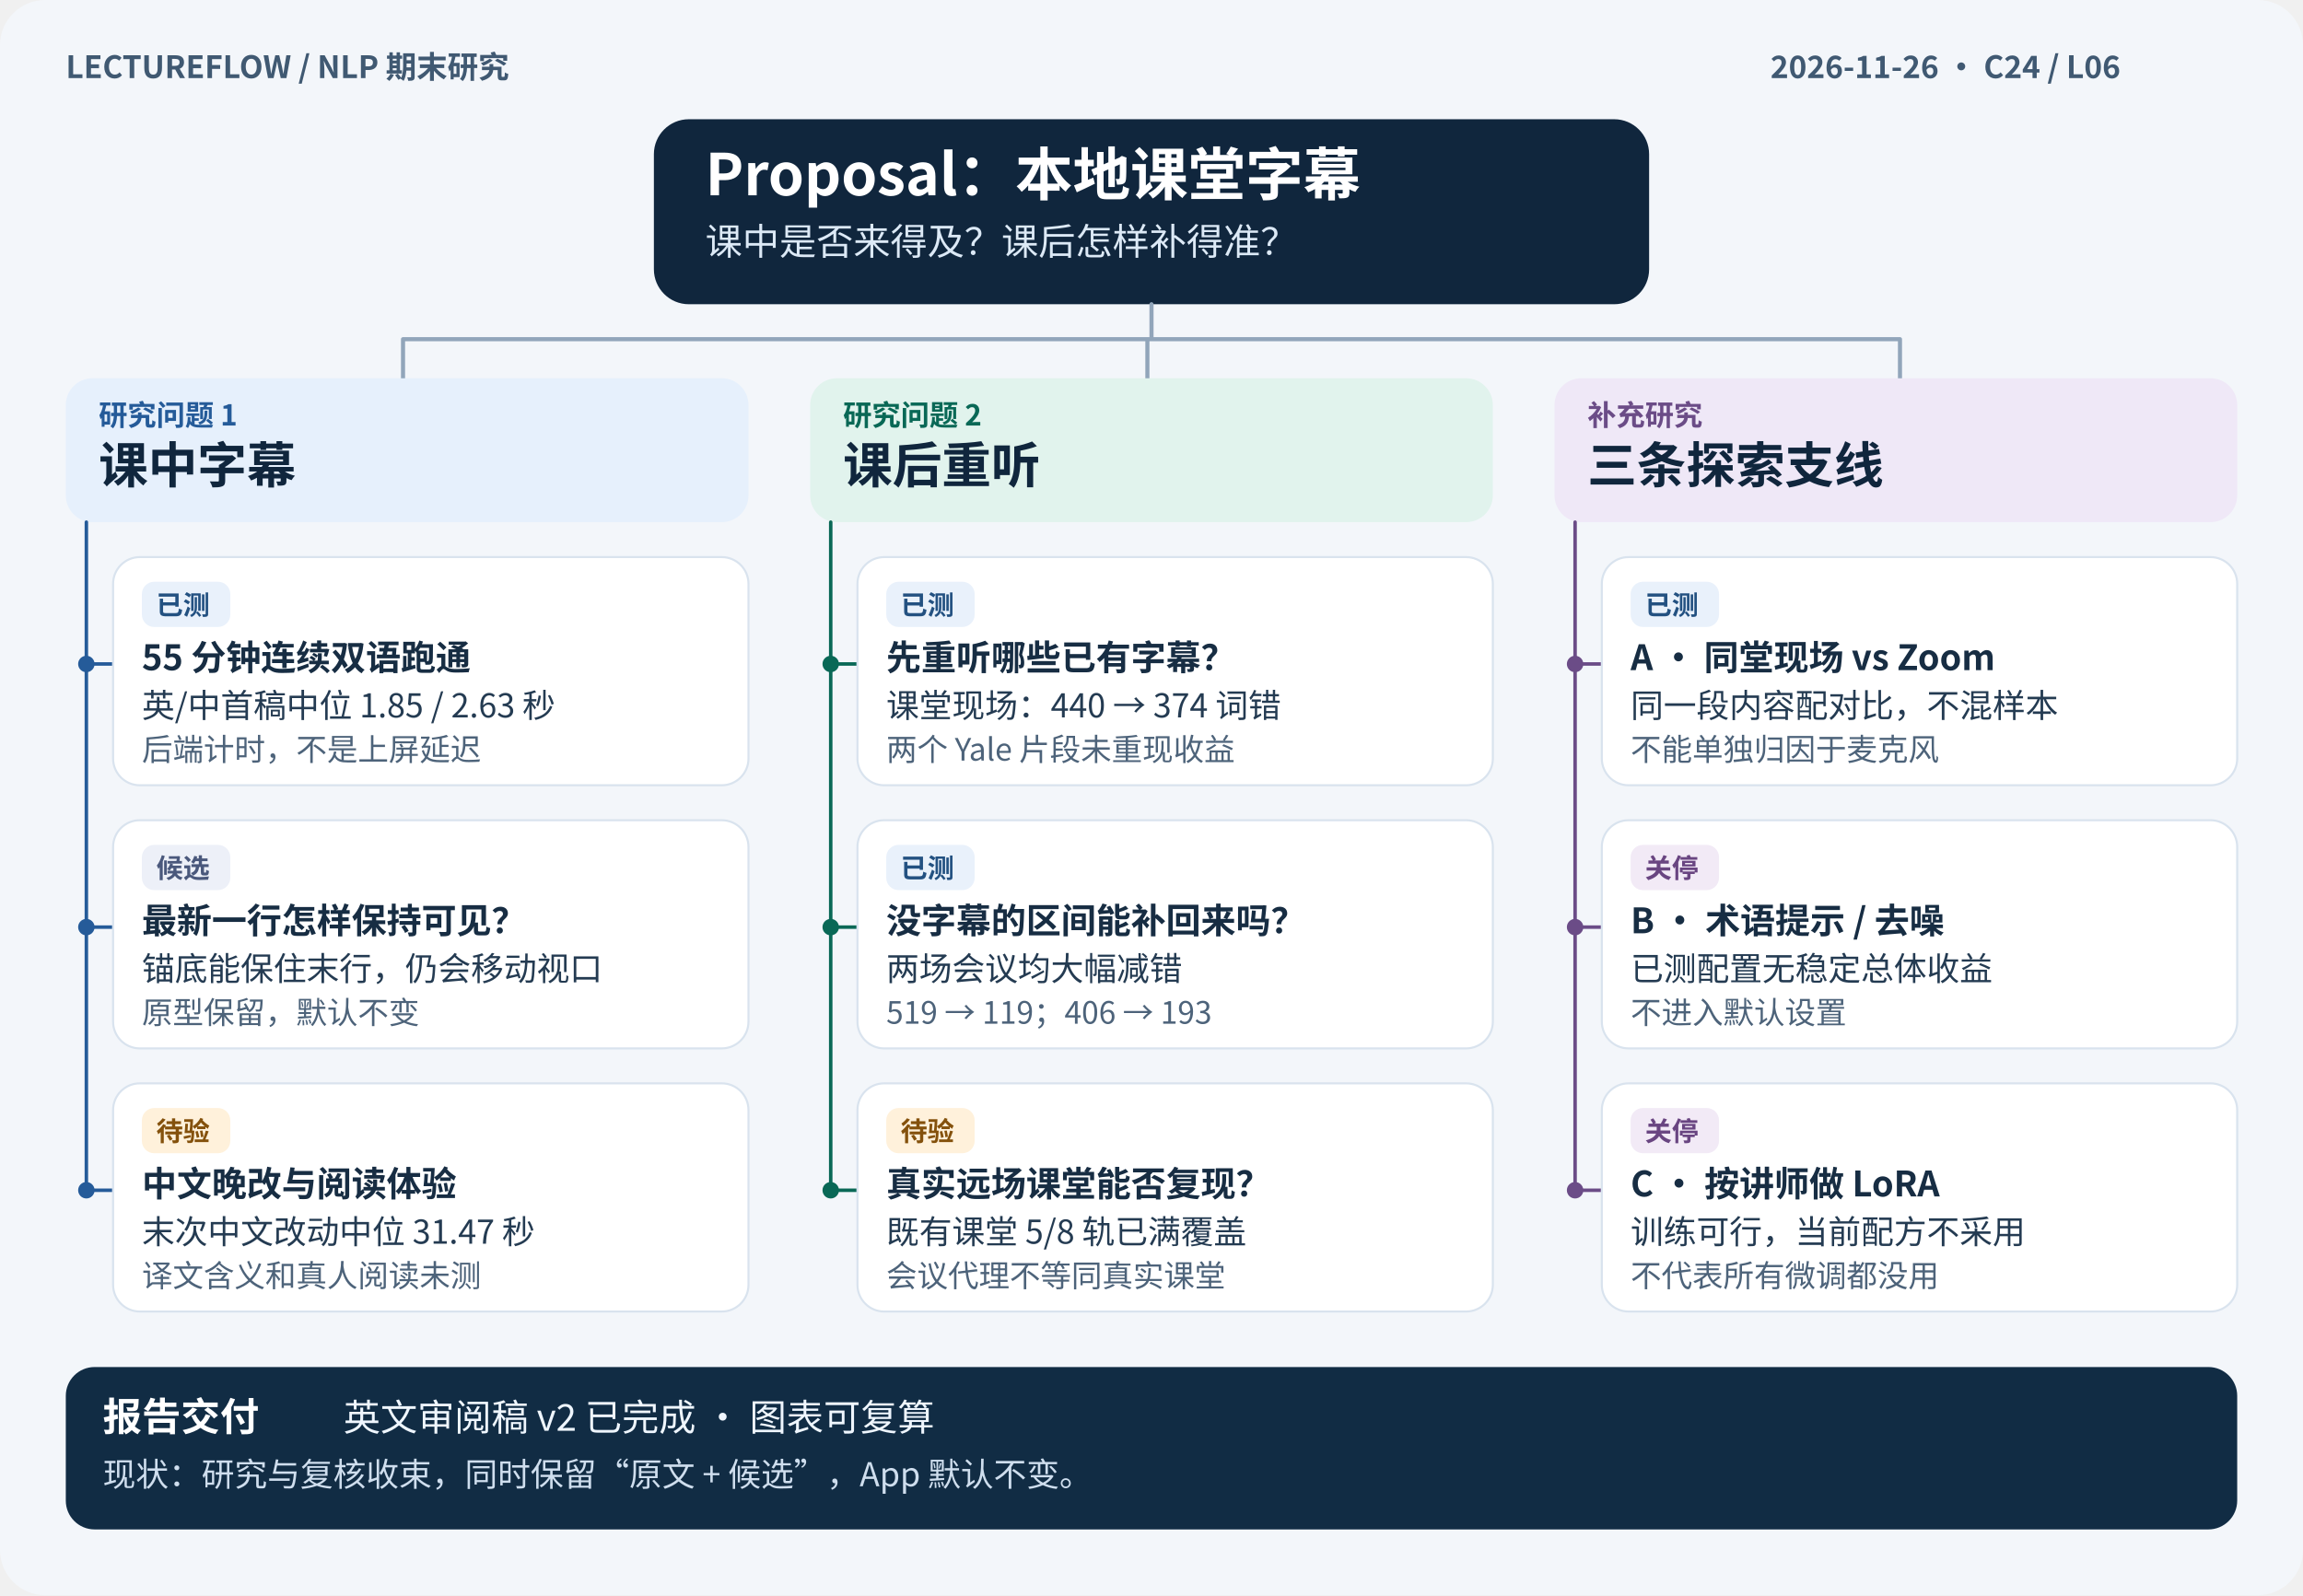
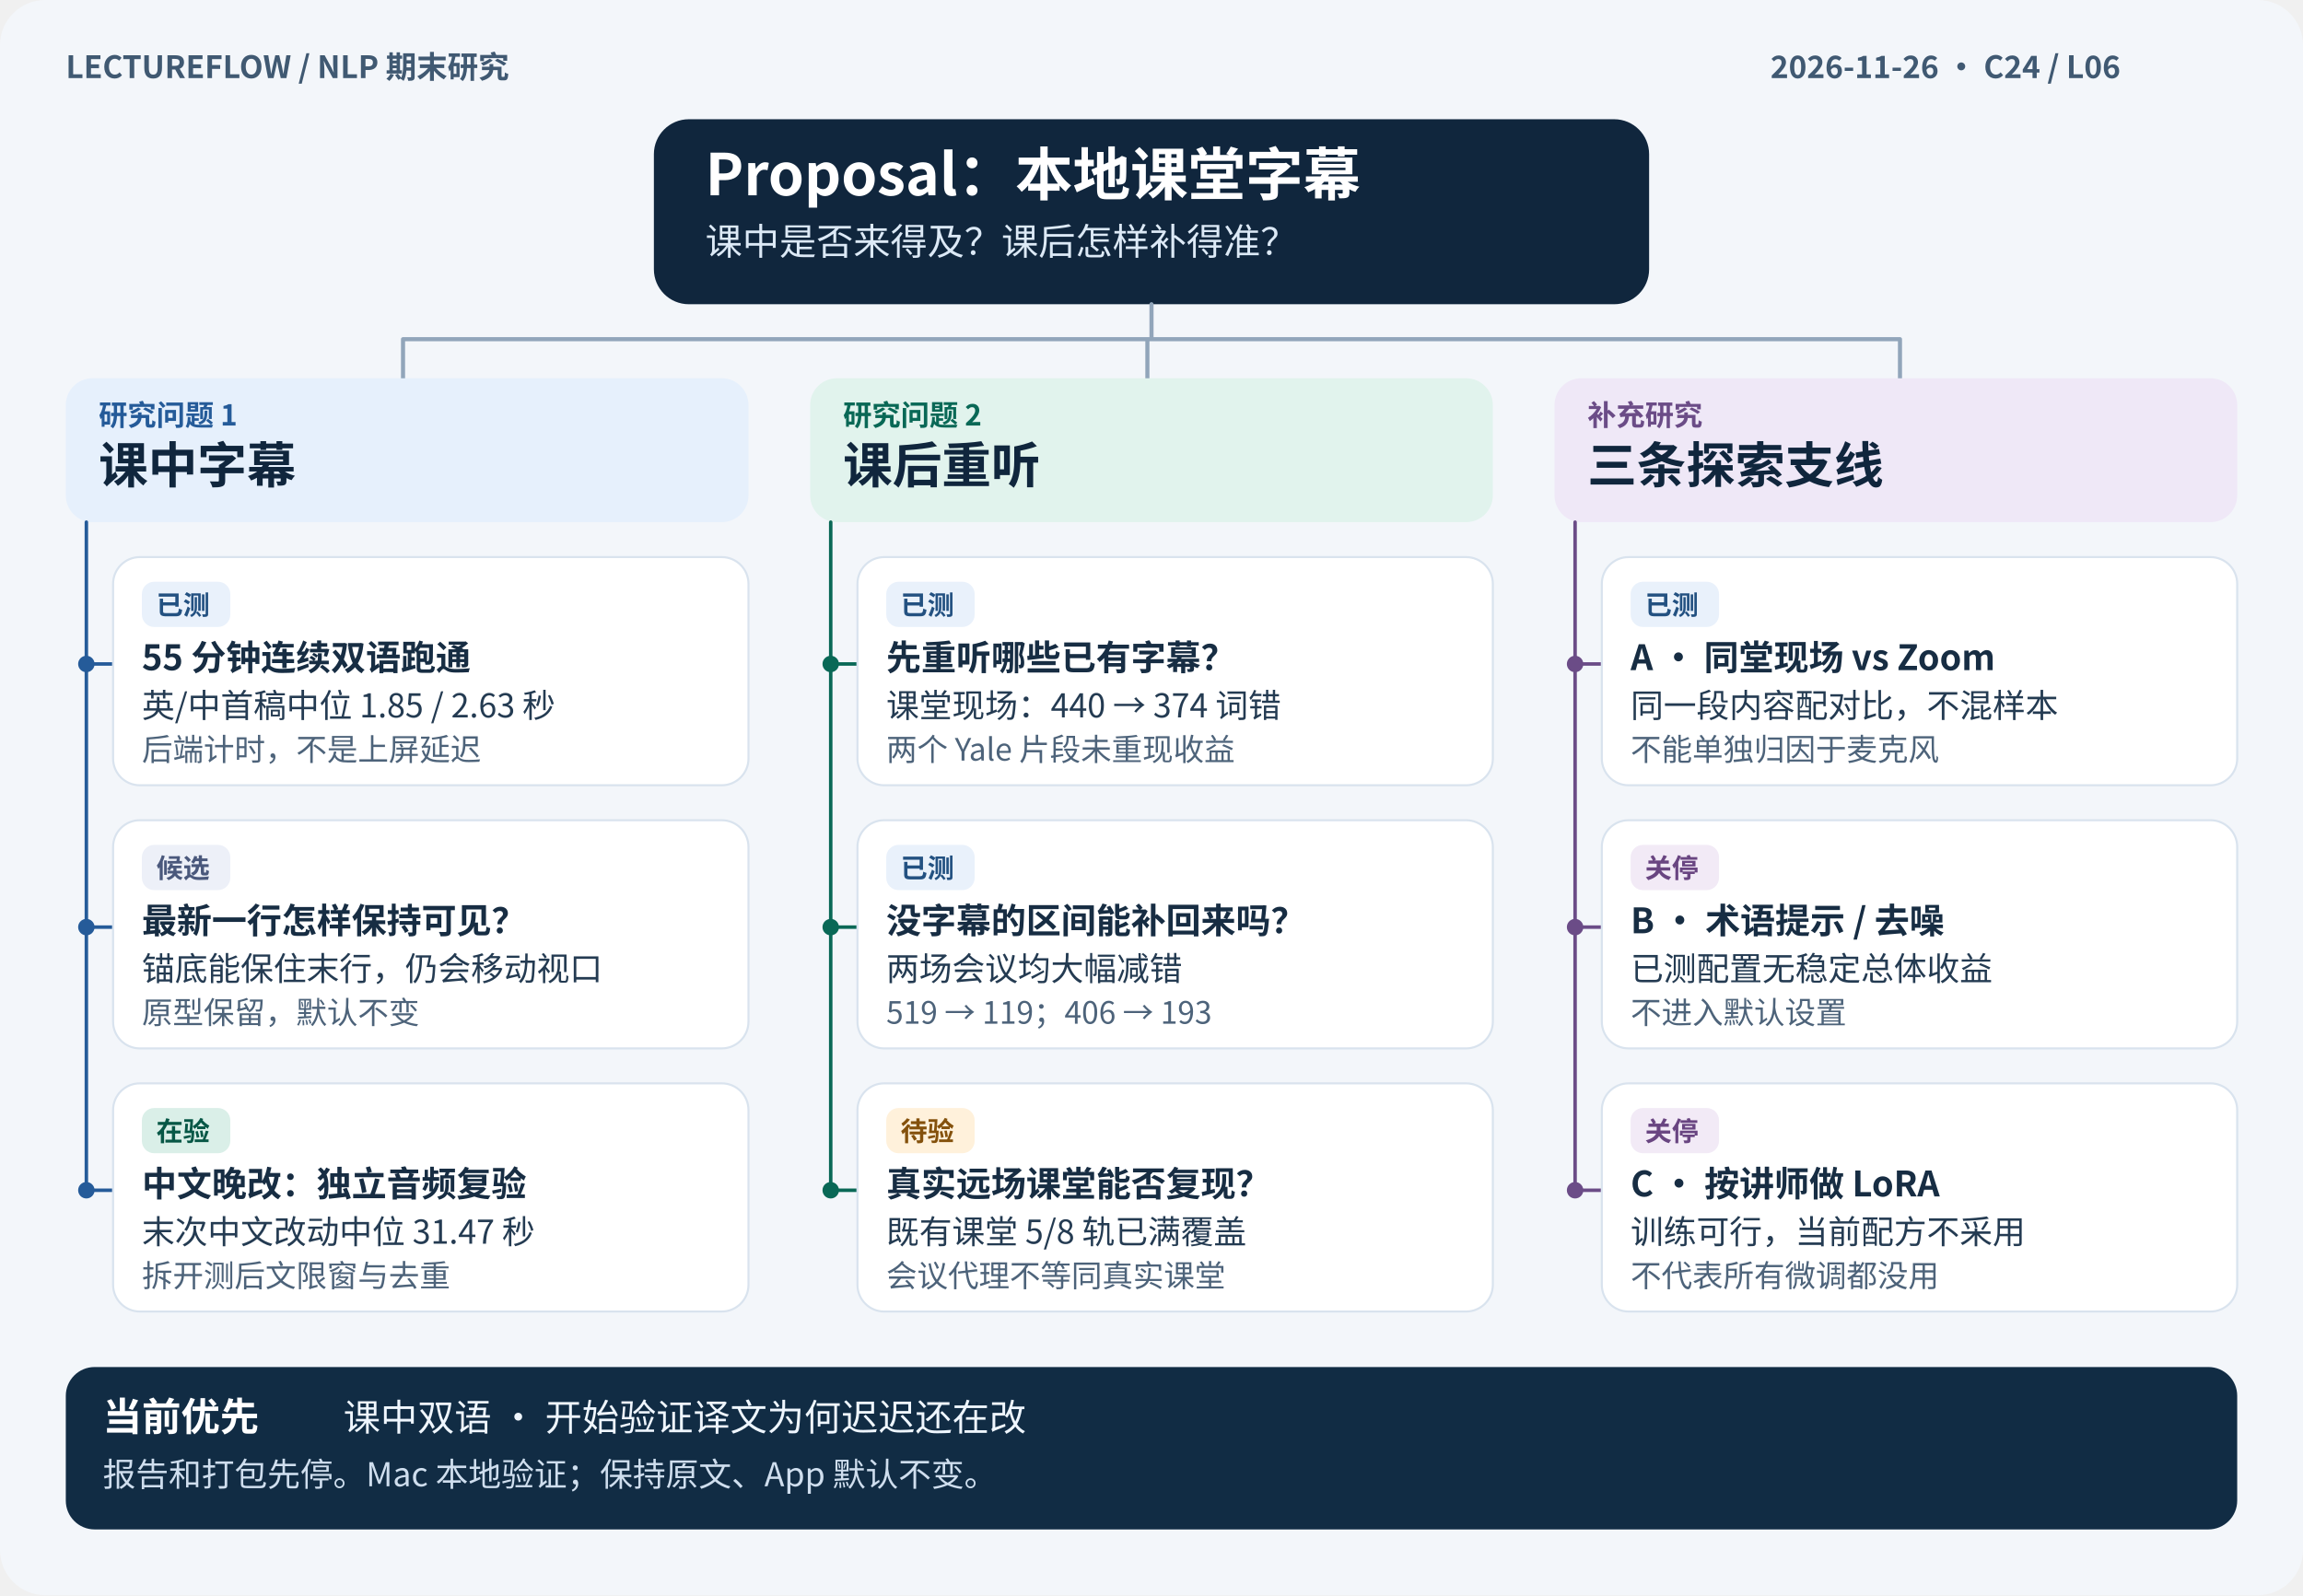
<svg xmlns="http://www.w3.org/2000/svg" width="1120" height="776" viewBox="0 0 1120 776" role="img" aria-labelledby="title desc">
  <g font-family="-apple-system,BlinkMacSystemFont,PingFang SC,Noto Sans CJK SC,Microsoft YaHei,sans-serif">
    <rect x="0" y="0" width="1120" height="776" rx="22" fill="#f3f6fa" stroke="none" />
    <text x="32" y="38" font-size="15" fill="#405972" font-weight="700">LECTUREFLOW   /   NLP 期末研究</text>
    <text x="861" y="38" font-size="15" fill="#405972" font-weight="600">2026-11-26  ·  C24 / L06</text>
    <rect x="318" y="58" width="484" height="90" rx="17" fill="#10263d" stroke="none" />
    <text x="343" y="95" font-size="28" fill="#ffffff" font-weight="700">Proposal：本地课堂字幕</text>
    <text x="343" y="124" font-size="18" fill="#dce9f6" font-weight="400">课中是否来得及？课后怎样补得准？</text>
    <path d="M560 148V165 M196 184V165H924V184 M558 165V184" fill="none" stroke="#91a5ba" stroke-width="2" stroke-linecap="round" stroke-linejoin="round" />
    <rect x="32" y="184" width="332" height="70" rx="13" fill="#e6f0fc" stroke="none" />
    <text x="48" y="207" font-size="14" fill="#255b99" font-weight="700">研究问题 1</text>
    <text x="48" y="235" font-size="24" fill="#10263d" font-weight="700">课中字幕</text>
    <path d="M42 254V579" fill="none" stroke="#255b99" stroke-width="1.7" stroke-linecap="round" stroke-linejoin="round" />
    <path d="M42 323H55" fill="none" stroke="#255b99" stroke-width="1.7" stroke-linecap="round" stroke-linejoin="round" />
    <circle cx="42" cy="323" r="4" fill="#255b99" />
    <rect x="55" y="271" width="309" height="111" rx="13" fill="#ffffff" stroke="#d9e3ee" />
    <rect x="69" y="283" width="43" height="22" rx="6" fill="#e9f1fb" stroke="none" />
    <text x="76" y="299" font-size="13" fill="#235181" font-weight="700">已测</text>
    <text x="69" y="326" font-size="17" fill="#172d43" font-weight="700">55 分钟连续双语跑通</text>
    <text x="69" y="349" font-size="16" fill="#243b52" font-weight="500">英/中首稿中位 1.85 / 2.63 秒</text>
    <text x="69" y="370" font-size="15" fill="#4d637a" font-weight="400">后端计时，不是上屏延迟</text>
    <path d="M42 451H55" fill="none" stroke="#255b99" stroke-width="1.7" stroke-linecap="round" stroke-linejoin="round" />
    <circle cx="42" cy="451" r="4" fill="#255b99" />
    <rect x="55" y="399" width="309" height="111" rx="13" fill="#ffffff" stroke="#d9e3ee" />
    <rect x="69" y="411" width="43" height="22" rx="6" fill="#edf0f8" stroke="none" />
    <text x="76" y="427" font-size="13" fill="#4a587c" font-weight="700">候选</text>
    <text x="69" y="454" font-size="17" fill="#172d43" font-weight="700">最新一行怎样保持可见？</text>
    <text x="69" y="477" font-size="16" fill="#243b52" font-weight="500">锚底能保住末行，仍会移动视口</text>
    <text x="69" y="498" font-size="15" fill="#4d637a" font-weight="400">原型保留，默认不变</text>
    <path d="M42 579H55" fill="none" stroke="#255b99" stroke-width="1.7" stroke-linecap="round" stroke-linejoin="round" />
    <circle cx="42" cy="579" r="4" fill="#255b99" />
    <rect x="55" y="527" width="309" height="111" rx="13" fill="#ffffff" stroke="#d9e3ee" />
-     <rect x="69" y="539" width="43" height="22" rx="6" fill="#fff1db" stroke="none" />
-     <text x="76" y="555" font-size="13" fill="#84510c" font-weight="700">待验</text>
-     <text x="69" y="582" font-size="17" fill="#172d43" font-weight="700">中文晚改与阅读体验</text>
+     <rect x="69" y="539" width="43" height="22" rx="6" fill="#daefe8" stroke="none" />
+     <text x="76" y="555" font-size="13" fill="#075746" font-weight="700">在验</text>
+     <text x="69" y="582" font-size="17" fill="#172d43" font-weight="700">中文晚改：独立音频复验</text>
    <text x="69" y="605" font-size="16" fill="#243b52" font-weight="500">末次中文改动中位 31.47 秒</text>
-     <text x="69" y="626" font-size="15" fill="#4d637a" font-weight="400">译文含义和真人阅读未测</text>
+     <text x="69" y="626" font-size="15" fill="#4d637a" font-weight="400">拆开测后文限窗与去重</text>
    <rect x="394" y="184" width="332" height="70" rx="13" fill="#e1f3ed" stroke="none" />
    <text x="410" y="207" font-size="14" fill="#096856" font-weight="700">研究问题 2</text>
    <text x="410" y="235" font-size="24" fill="#10263d" font-weight="700">课后重听</text>
    <path d="M404 254V579" fill="none" stroke="#096856" stroke-width="1.7" stroke-linecap="round" stroke-linejoin="round" />
    <path d="M404 323H417" fill="none" stroke="#096856" stroke-width="1.7" stroke-linecap="round" stroke-linejoin="round" />
    <circle cx="404" cy="323" r="4" fill="#096856" />
    <rect x="417" y="271" width="309" height="111" rx="13" fill="#ffffff" stroke="#d9e3ee" />
    <rect x="431" y="283" width="43" height="22" rx="6" fill="#e9f1fb" stroke="none" />
    <text x="438" y="299" font-size="13" fill="#235181" font-weight="700">已测</text>
    <text x="431" y="326" font-size="17" fill="#172d43" font-weight="700">先重听哪些已有字幕？</text>
    <text x="431" y="349" font-size="16" fill="#243b52" font-weight="500">课堂现场：440 → 374 词错</text>
    <text x="431" y="370" font-size="15" fill="#4d637a" font-weight="400">两个 Yale 片段未重现收益</text>
    <path d="M404 451H417" fill="none" stroke="#096856" stroke-width="1.7" stroke-linecap="round" stroke-linejoin="round" />
    <circle cx="404" cy="451" r="4" fill="#096856" />
    <rect x="417" y="399" width="309" height="111" rx="13" fill="#ffffff" stroke="#d9e3ee" />
    <rect x="431" y="411" width="43" height="22" rx="6" fill="#e9f1fb" stroke="none" />
    <text x="438" y="427" font-size="13" fill="#235181" font-weight="700">已测</text>
    <text x="431" y="454" font-size="17" fill="#172d43" font-weight="700">没字幕的区间能补回来吗？</text>
    <text x="431" y="477" font-size="16" fill="#243b52" font-weight="500">两场会议均大幅减错</text>
    <text x="431" y="498" font-size="15" fill="#4d637a" font-weight="400">519 → 119；406 → 193</text>
    <path d="M404 579H417" fill="none" stroke="#096856" stroke-width="1.7" stroke-linecap="round" stroke-linejoin="round" />
    <circle cx="404" cy="579" r="4" fill="#096856" />
    <rect x="417" y="527" width="309" height="111" rx="13" fill="#ffffff" stroke="#d9e3ee" />
    <rect x="431" y="539" width="43" height="22" rx="6" fill="#fff1db" stroke="none" />
    <text x="438" y="555" font-size="13" fill="#84510c" font-weight="700">待验</text>
    <text x="431" y="582" font-size="17" fill="#172d43" font-weight="700">真实远场课堂能否复现？</text>
    <text x="431" y="605" font-size="16" fill="#243b52" font-weight="500">既有课堂 5/8 轨已满覆盖</text>
    <text x="431" y="626" font-size="15" fill="#4d637a" font-weight="400">会议代理不等同真实课堂</text>
    <rect x="756" y="184" width="332" height="70" rx="13" fill="#efe8f7" stroke="none" />
    <text x="772" y="207" font-size="14" fill="#6b4c87" font-weight="700">补充研究</text>
    <text x="772" y="235" font-size="24" fill="#10263d" font-weight="700">三条探索支线</text>
    <path d="M766 254V579" fill="none" stroke="#6b4c87" stroke-width="1.7" stroke-linecap="round" stroke-linejoin="round" />
    <path d="M766 323H779" fill="none" stroke="#6b4c87" stroke-width="1.7" stroke-linecap="round" stroke-linejoin="round" />
    <circle cx="766" cy="323" r="4" fill="#6b4c87" />
    <rect x="779" y="271" width="309" height="111" rx="13" fill="#ffffff" stroke="#d9e3ee" />
    <rect x="793" y="283" width="43" height="22" rx="6" fill="#e9f1fb" stroke="none" />
    <text x="800" y="299" font-size="13" fill="#235181" font-weight="700">已测</text>
    <text x="793" y="326" font-size="17" fill="#172d43" font-weight="700">A · 同堂现场 vs Zoom</text>
    <text x="793" y="349" font-size="16" fill="#243b52" font-weight="500">同一段内容配对比，不混样本</text>
    <text x="793" y="370" font-size="15" fill="#4d637a" font-weight="400">不能单独归因于麦克风</text>
    <path d="M766 451H779" fill="none" stroke="#6b4c87" stroke-width="1.7" stroke-linecap="round" stroke-linejoin="round" />
    <circle cx="766" cy="451" r="4" fill="#6b4c87" />
    <rect x="779" y="399" width="309" height="111" rx="13" fill="#ffffff" stroke="#d9e3ee" />
    <rect x="793" y="411" width="43" height="22" rx="6" fill="#f2eaf6" stroke="none" />
    <text x="800" y="427" font-size="13" fill="#694581" font-weight="700">关停</text>
    <text x="793" y="454" font-size="17" fill="#172d43" font-weight="700">B · 术语提示 / 去噪</text>
    <text x="793" y="477" font-size="16" fill="#243b52" font-weight="500">已测配置无稳定总体收益</text>
    <text x="793" y="498" font-size="15" fill="#4d637a" font-weight="400">不进入默认设置</text>
    <path d="M766 579H779" fill="none" stroke="#6b4c87" stroke-width="1.7" stroke-linecap="round" stroke-linejoin="round" />
    <circle cx="766" cy="579" r="4" fill="#6b4c87" />
    <rect x="779" y="527" width="309" height="111" rx="13" fill="#ffffff" stroke="#d9e3ee" />
    <rect x="793" y="539" width="43" height="22" rx="6" fill="#f2eaf6" stroke="none" />
    <text x="800" y="555" font-size="13" fill="#694581" font-weight="700">关停</text>
    <text x="793" y="582" font-size="17" fill="#172d43" font-weight="700">C · 按讲师做 LoRA</text>
    <text x="793" y="605" font-size="16" fill="#243b52" font-weight="500">训练可行，当前配方不采用</text>
    <text x="793" y="626" font-size="15" fill="#4d637a" font-weight="400">不代表所有微调都没用</text>
    <rect x="32" y="665" width="1056" height="79" rx="14" fill="#112c44" stroke="none" />
-     <text x="50" y="696" font-size="19" fill="#ffffff" font-weight="700">报告交付</text>
-     <text x="167" y="696" font-size="18" fill="#eff6fe" font-weight="500">英文审阅稿 v2 已完成 · 图表可复算</text>
-     <text x="50" y="723" font-size="16" fill="#cfdeee" font-weight="400">现状：研究与复核收束，同时保留“原文 + 候选”，App 默认不变。</text>
+     <text x="50" y="696" font-size="19" fill="#ffffff" font-weight="700">当前优先</text>
+     <text x="167" y="696" font-size="18" fill="#eff6fe" font-weight="500">课中双语 · 开始验证译文为何迟迟还在改</text>
+     <text x="50" y="723" font-size="16" fill="#cfdeee" font-weight="400">报告和打包先停。Mac 本地验证；保持原文、App 默认不变。</text>
  </g>
</svg>
